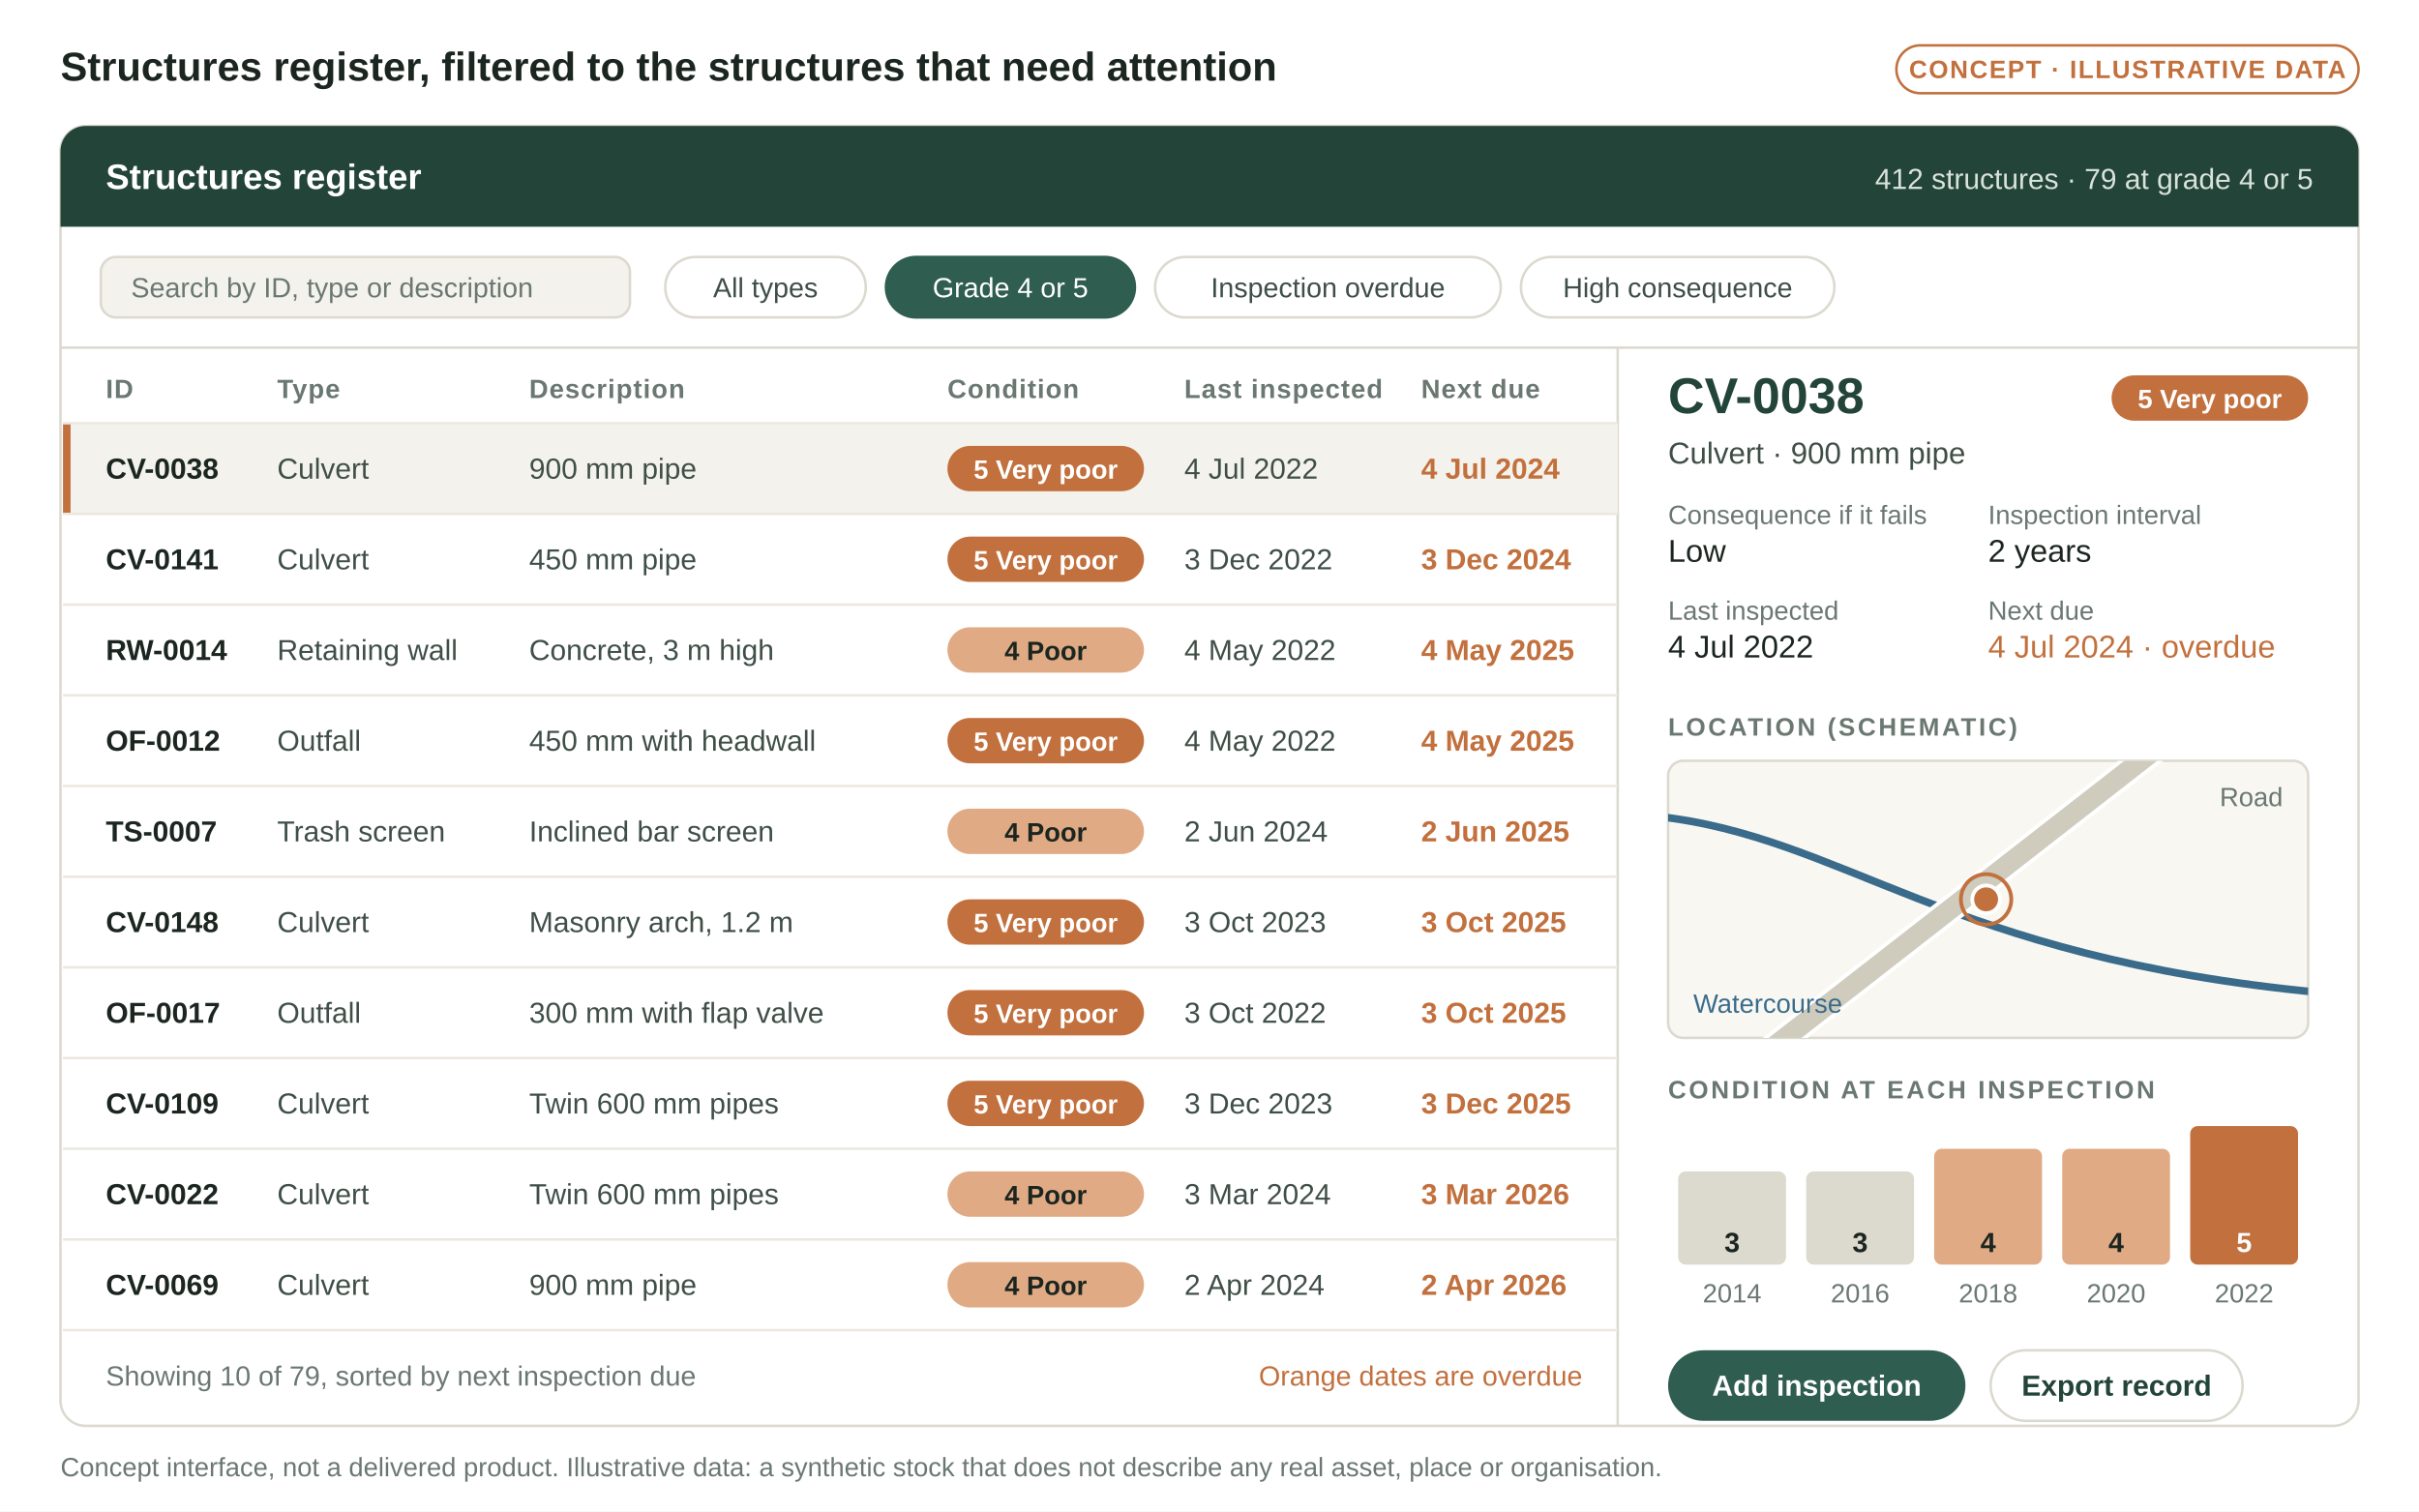
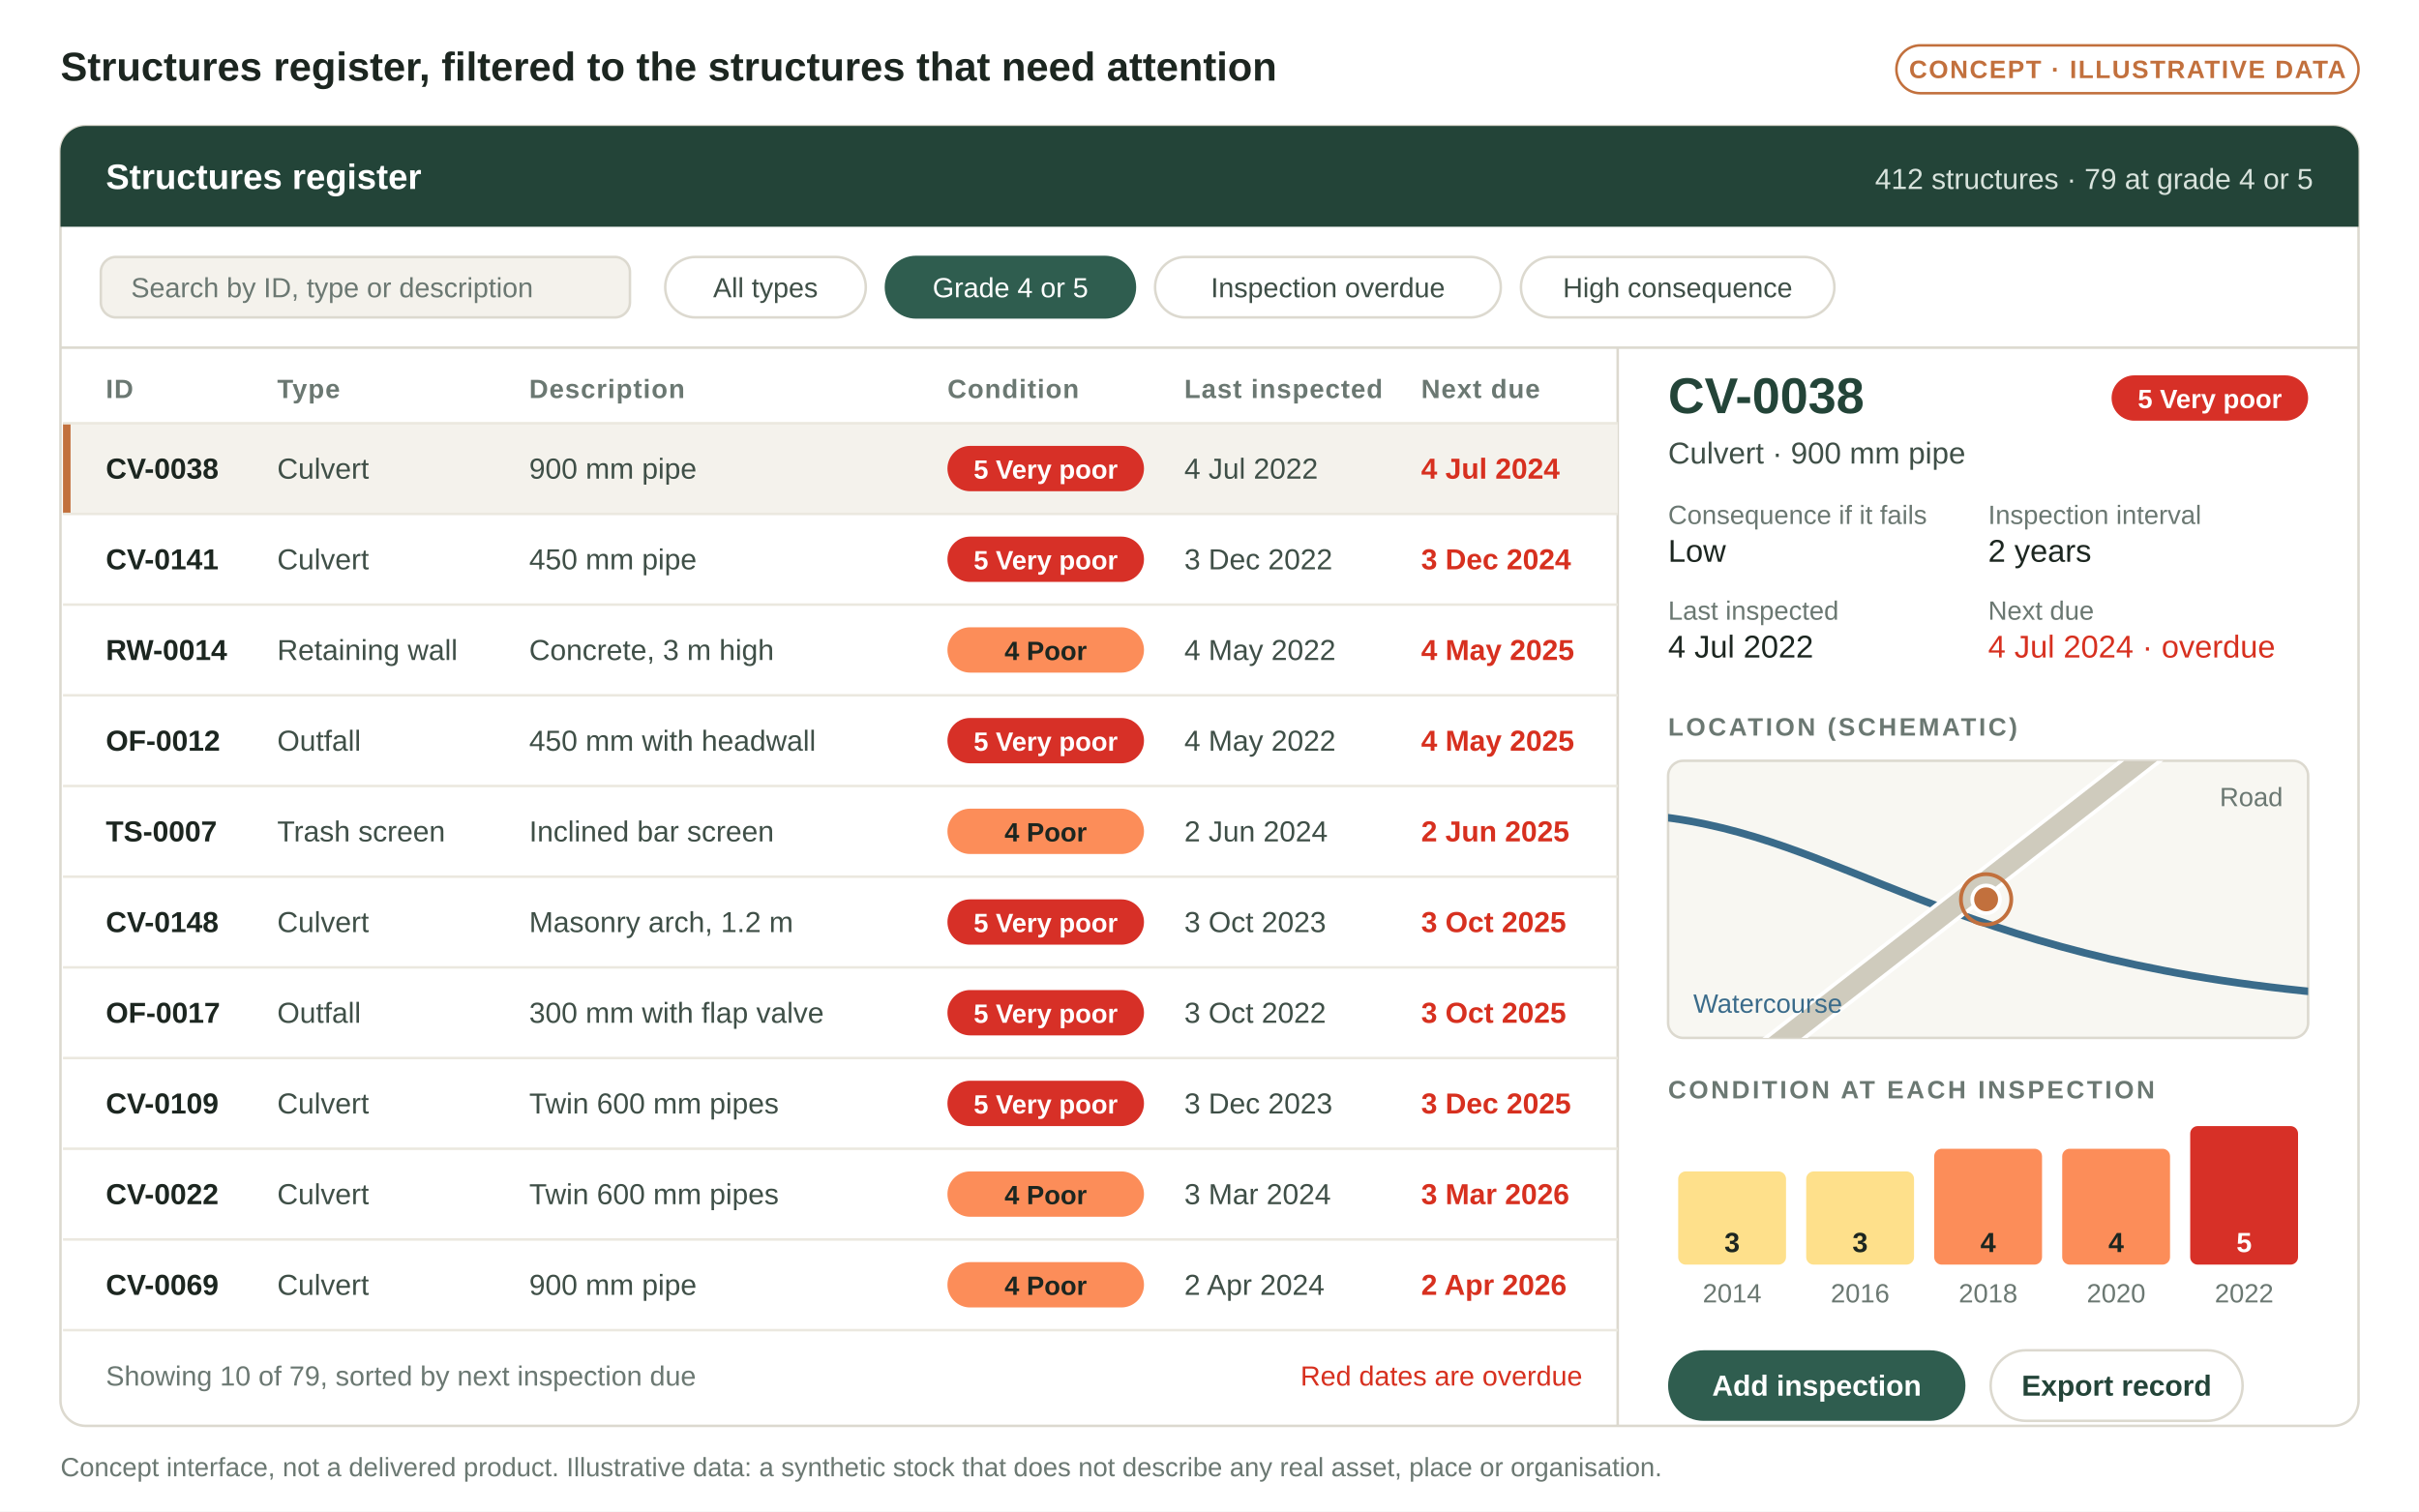
<svg xmlns="http://www.w3.org/2000/svg" viewBox="0 0 960 600" width="960" height="600" role="img" font-family="'Schibsted Grotesk','Segoe UI',system-ui,-apple-system,'Helvetica Neue',Arial,sans-serif">
  <rect width="960" height="600" fill="#fff" />
  <text x="24" y="32" font-size="16" fill="#1c2620" font-weight="600">Structures register, filtered to the structures that need attention</text>
  <rect x="752.6" y="18" width="183.4" height="19" fill="#fff" stroke="#c2703d" stroke-width="1" rx="9.5" />
  <text x="844.3" y="31" font-size="10" fill="#c2703d" text-anchor="middle" font-weight="600" letter-spacing="0.6">CONCEPT · ILLUSTRATIVE DATA</text>
  <rect x="24" y="50" width="912" height="516" fill="#fff" stroke="#dcd9cf" stroke-width="1" rx="10" />
  <path d="M24,90V60a10,10 0 0 1 10,-10H926a10,10 0 0 1 10,10V90Z" fill="#234438" />
  <text x="42" y="75" font-size="14" fill="#fff" font-weight="600">Structures register</text>
  <text x="918" y="75" font-size="11.5" fill="#d9e3dd" text-anchor="end">412 structures · 79 at grade 4 or 5</text>
  <rect x="40" y="102" width="210" height="24" fill="#f4f2ec" stroke="#dcd9cf" stroke-width="1" rx="6" />
  <text x="52" y="118" font-size="11" fill="#6b7872">Search by ID, type or description</text>
  <rect x="264" y="102" width="79.6" height="24" fill="#fff" stroke="#dcd9cf" stroke-width="1" rx="12" />
  <text x="303.8" y="118" font-size="11" fill="#3f4f47" text-anchor="middle" font-weight="500">All types</text>
  <rect x="351.6" y="102" width="98.8" height="24" fill="#2f5d4f" stroke="#2f5d4f" stroke-width="1" rx="12" />
  <text x="401" y="118" font-size="11" fill="#fff" text-anchor="middle" font-weight="500">Grade 4 or 5</text>
  <rect x="458.4" y="102" width="137.2" height="24" fill="#fff" stroke="#dcd9cf" stroke-width="1" rx="12" />
  <text x="527" y="118" font-size="11" fill="#3f4f47" text-anchor="middle" font-weight="500">Inspection overdue</text>
  <rect x="603.6" y="102" width="124.4" height="24" fill="#fff" stroke="#dcd9cf" stroke-width="1" rx="12" />
  <text x="665.8" y="118" font-size="11" fill="#3f4f47" text-anchor="middle" font-weight="500">High consequence</text>
  <line x1="24" y1="138" x2="936" y2="138" stroke="#dcd9cf" stroke-width="1" />
  <line x1="642" y1="138" x2="642" y2="566" stroke="#dcd9cf" stroke-width="1" />
  <text x="42" y="158" font-size="10.5" fill="#6b7872" font-weight="600" letter-spacing="0.4">ID</text>
  <text x="110" y="158" font-size="10.5" fill="#6b7872" font-weight="600" letter-spacing="0.4">Type</text>
  <text x="210" y="158" font-size="10.5" fill="#6b7872" font-weight="600" letter-spacing="0.4">Description</text>
  <text x="376" y="158" font-size="10.5" fill="#6b7872" font-weight="600" letter-spacing="0.4">Condition</text>
  <text x="470" y="158" font-size="10.5" fill="#6b7872" font-weight="600" letter-spacing="0.4">Last inspected</text>
  <text x="564" y="158" font-size="10.5" fill="#6b7872" font-weight="600" letter-spacing="0.4">Next due</text>
  <rect x="25" y="168" width="617" height="36" fill="#f4f2ec" />
  <rect x="25" y="168" width="3" height="36" fill="#c2703d" />
  <line x1="25" y1="168" x2="642" y2="168" stroke="#ebe8df" stroke-width="1" />
  <text x="42" y="190" font-size="11.5" fill="#1c2620" font-weight="600">CV-0038</text>
  <text x="110" y="190" font-size="11.5" fill="#3f4f47">Culvert</text>
  <text x="210" y="190" font-size="11.5" fill="#3f4f47">900 mm pipe</text>
-   <rect x="376" y="177" width="78" height="18" fill="#c2703d" rx="9" />
+   <rect x="376" y="177" width="78" height="18" fill="#d73027" rx="9" />
  <text x="415" y="190" font-size="10.5" fill="#fff" text-anchor="middle" font-weight="600">5 Very poor</text>
  <text x="470" y="190" font-size="11.5" fill="#3f4f47">4 Jul 2022</text>
-   <text x="564" y="190" font-size="11.5" fill="#c2703d" font-weight="600">4 Jul 2024</text>
+   <text x="564" y="190" font-size="11.5" fill="#d7301f" font-weight="600">4 Jul 2024</text>
  <line x1="25" y1="204" x2="642" y2="204" stroke="#ebe8df" stroke-width="1" />
  <text x="42" y="226" font-size="11.5" fill="#1c2620" font-weight="600">CV-0141</text>
  <text x="110" y="226" font-size="11.5" fill="#3f4f47">Culvert</text>
  <text x="210" y="226" font-size="11.5" fill="#3f4f47">450 mm pipe</text>
-   <rect x="376" y="213" width="78" height="18" fill="#c2703d" rx="9" />
+   <rect x="376" y="213" width="78" height="18" fill="#d73027" rx="9" />
  <text x="415" y="226" font-size="10.5" fill="#fff" text-anchor="middle" font-weight="600">5 Very poor</text>
  <text x="470" y="226" font-size="11.5" fill="#3f4f47">3 Dec 2022</text>
-   <text x="564" y="226" font-size="11.5" fill="#c2703d" font-weight="600">3 Dec 2024</text>
+   <text x="564" y="226" font-size="11.5" fill="#d7301f" font-weight="600">3 Dec 2024</text>
  <line x1="25" y1="240" x2="642" y2="240" stroke="#ebe8df" stroke-width="1" />
  <text x="42" y="262" font-size="11.5" fill="#1c2620" font-weight="600">RW-0014</text>
  <text x="110" y="262" font-size="11.5" fill="#3f4f47">Retaining wall</text>
  <text x="210" y="262" font-size="11.5" fill="#3f4f47">Concrete, 3 m high</text>
-   <rect x="376" y="249" width="78" height="18" fill="#e0aa84" rx="9" />
+   <rect x="376" y="249" width="78" height="18" fill="#fc8d59" rx="9" />
  <text x="415" y="262" font-size="10.5" fill="#1c2620" text-anchor="middle" font-weight="600">4 Poor</text>
  <text x="470" y="262" font-size="11.5" fill="#3f4f47">4 May 2022</text>
-   <text x="564" y="262" font-size="11.5" fill="#c2703d" font-weight="600">4 May 2025</text>
+   <text x="564" y="262" font-size="11.5" fill="#d7301f" font-weight="600">4 May 2025</text>
  <line x1="25" y1="276" x2="642" y2="276" stroke="#ebe8df" stroke-width="1" />
  <text x="42" y="298" font-size="11.5" fill="#1c2620" font-weight="600">OF-0012</text>
  <text x="110" y="298" font-size="11.5" fill="#3f4f47">Outfall</text>
  <text x="210" y="298" font-size="11.5" fill="#3f4f47">450 mm with headwall</text>
-   <rect x="376" y="285" width="78" height="18" fill="#c2703d" rx="9" />
+   <rect x="376" y="285" width="78" height="18" fill="#d73027" rx="9" />
  <text x="415" y="298" font-size="10.5" fill="#fff" text-anchor="middle" font-weight="600">5 Very poor</text>
  <text x="470" y="298" font-size="11.5" fill="#3f4f47">4 May 2022</text>
-   <text x="564" y="298" font-size="11.5" fill="#c2703d" font-weight="600">4 May 2025</text>
+   <text x="564" y="298" font-size="11.5" fill="#d7301f" font-weight="600">4 May 2025</text>
  <line x1="25" y1="312" x2="642" y2="312" stroke="#ebe8df" stroke-width="1" />
  <text x="42" y="334" font-size="11.5" fill="#1c2620" font-weight="600">TS-0007</text>
  <text x="110" y="334" font-size="11.5" fill="#3f4f47">Trash screen</text>
  <text x="210" y="334" font-size="11.5" fill="#3f4f47">Inclined bar screen</text>
-   <rect x="376" y="321" width="78" height="18" fill="#e0aa84" rx="9" />
+   <rect x="376" y="321" width="78" height="18" fill="#fc8d59" rx="9" />
  <text x="415" y="334" font-size="10.5" fill="#1c2620" text-anchor="middle" font-weight="600">4 Poor</text>
  <text x="470" y="334" font-size="11.5" fill="#3f4f47">2 Jun 2024</text>
-   <text x="564" y="334" font-size="11.5" fill="#c2703d" font-weight="600">2 Jun 2025</text>
+   <text x="564" y="334" font-size="11.5" fill="#d7301f" font-weight="600">2 Jun 2025</text>
  <line x1="25" y1="348" x2="642" y2="348" stroke="#ebe8df" stroke-width="1" />
  <text x="42" y="370" font-size="11.5" fill="#1c2620" font-weight="600">CV-0148</text>
  <text x="110" y="370" font-size="11.5" fill="#3f4f47">Culvert</text>
  <text x="210" y="370" font-size="11.5" fill="#3f4f47">Masonry arch, 1.2 m</text>
-   <rect x="376" y="357" width="78" height="18" fill="#c2703d" rx="9" />
+   <rect x="376" y="357" width="78" height="18" fill="#d73027" rx="9" />
  <text x="415" y="370" font-size="10.5" fill="#fff" text-anchor="middle" font-weight="600">5 Very poor</text>
  <text x="470" y="370" font-size="11.5" fill="#3f4f47">3 Oct 2023</text>
-   <text x="564" y="370" font-size="11.5" fill="#c2703d" font-weight="600">3 Oct 2025</text>
+   <text x="564" y="370" font-size="11.5" fill="#d7301f" font-weight="600">3 Oct 2025</text>
  <line x1="25" y1="384" x2="642" y2="384" stroke="#ebe8df" stroke-width="1" />
  <text x="42" y="406" font-size="11.5" fill="#1c2620" font-weight="600">OF-0017</text>
  <text x="110" y="406" font-size="11.5" fill="#3f4f47">Outfall</text>
  <text x="210" y="406" font-size="11.5" fill="#3f4f47">300 mm with flap valve</text>
-   <rect x="376" y="393" width="78" height="18" fill="#c2703d" rx="9" />
+   <rect x="376" y="393" width="78" height="18" fill="#d73027" rx="9" />
  <text x="415" y="406" font-size="10.5" fill="#fff" text-anchor="middle" font-weight="600">5 Very poor</text>
  <text x="470" y="406" font-size="11.5" fill="#3f4f47">3 Oct 2022</text>
-   <text x="564" y="406" font-size="11.5" fill="#c2703d" font-weight="600">3 Oct 2025</text>
+   <text x="564" y="406" font-size="11.5" fill="#d7301f" font-weight="600">3 Oct 2025</text>
  <line x1="25" y1="420" x2="642" y2="420" stroke="#ebe8df" stroke-width="1" />
  <text x="42" y="442" font-size="11.5" fill="#1c2620" font-weight="600">CV-0109</text>
  <text x="110" y="442" font-size="11.5" fill="#3f4f47">Culvert</text>
  <text x="210" y="442" font-size="11.5" fill="#3f4f47">Twin 600 mm pipes</text>
-   <rect x="376" y="429" width="78" height="18" fill="#c2703d" rx="9" />
+   <rect x="376" y="429" width="78" height="18" fill="#d73027" rx="9" />
  <text x="415" y="442" font-size="10.5" fill="#fff" text-anchor="middle" font-weight="600">5 Very poor</text>
  <text x="470" y="442" font-size="11.5" fill="#3f4f47">3 Dec 2023</text>
-   <text x="564" y="442" font-size="11.5" fill="#c2703d" font-weight="600">3 Dec 2025</text>
+   <text x="564" y="442" font-size="11.5" fill="#d7301f" font-weight="600">3 Dec 2025</text>
  <line x1="25" y1="456" x2="642" y2="456" stroke="#ebe8df" stroke-width="1" />
  <text x="42" y="478" font-size="11.5" fill="#1c2620" font-weight="600">CV-0022</text>
  <text x="110" y="478" font-size="11.5" fill="#3f4f47">Culvert</text>
  <text x="210" y="478" font-size="11.5" fill="#3f4f47">Twin 600 mm pipes</text>
-   <rect x="376" y="465" width="78" height="18" fill="#e0aa84" rx="9" />
+   <rect x="376" y="465" width="78" height="18" fill="#fc8d59" rx="9" />
  <text x="415" y="478" font-size="10.5" fill="#1c2620" text-anchor="middle" font-weight="600">4 Poor</text>
  <text x="470" y="478" font-size="11.5" fill="#3f4f47">3 Mar 2024</text>
-   <text x="564" y="478" font-size="11.5" fill="#c2703d" font-weight="600">3 Mar 2026</text>
+   <text x="564" y="478" font-size="11.5" fill="#d7301f" font-weight="600">3 Mar 2026</text>
  <line x1="25" y1="492" x2="642" y2="492" stroke="#ebe8df" stroke-width="1" />
  <text x="42" y="514" font-size="11.5" fill="#1c2620" font-weight="600">CV-0069</text>
  <text x="110" y="514" font-size="11.5" fill="#3f4f47">Culvert</text>
  <text x="210" y="514" font-size="11.5" fill="#3f4f47">900 mm pipe</text>
-   <rect x="376" y="501" width="78" height="18" fill="#e0aa84" rx="9" />
+   <rect x="376" y="501" width="78" height="18" fill="#fc8d59" rx="9" />
  <text x="415" y="514" font-size="10.5" fill="#1c2620" text-anchor="middle" font-weight="600">4 Poor</text>
  <text x="470" y="514" font-size="11.5" fill="#3f4f47">2 Apr 2024</text>
-   <text x="564" y="514" font-size="11.5" fill="#c2703d" font-weight="600">2 Apr 2026</text>
+   <text x="564" y="514" font-size="11.5" fill="#d7301f" font-weight="600">2 Apr 2026</text>
  <line x1="25" y1="528" x2="642" y2="528" stroke="#ebe8df" stroke-width="1" />
  <text x="42" y="550" font-size="11" fill="#6b7872">Showing 10 of 79, sorted by next inspection due</text>
-   <text x="628" y="550" font-size="11" fill="#c2703d" text-anchor="end">Orange dates are overdue</text>
+   <text x="628" y="550" font-size="11" fill="#d7301f" text-anchor="end">Red dates are overdue</text>
  <text x="662" y="164" font-size="20" fill="#234438" font-weight="600">CV-0038</text>
-   <rect x="838" y="149" width="78" height="18" fill="#c2703d" rx="9" />
+   <rect x="838" y="149" width="78" height="18" fill="#d73027" rx="9" />
  <text x="877" y="162" font-size="10.5" fill="#fff" text-anchor="middle" font-weight="600">5 Very poor</text>
  <text x="662" y="184" font-size="12" fill="#3f4f47">Culvert · 900 mm pipe</text>
  <text x="662" y="208" font-size="10.5" fill="#6b7872">Consequence if it fails</text>
  <text x="662" y="223" font-size="12.5" fill="#1c2620" font-weight="500">Low</text>
  <text x="789" y="208" font-size="10.5" fill="#6b7872">Inspection interval</text>
  <text x="789" y="223" font-size="12.5" fill="#1c2620" font-weight="500">2 years</text>
  <text x="662" y="246" font-size="10.5" fill="#6b7872">Last inspected</text>
  <text x="662" y="261" font-size="12.5" fill="#1c2620" font-weight="500">4 Jul 2022</text>
  <text x="789" y="246" font-size="10.5" fill="#6b7872">Next due</text>
-   <text x="789" y="261" font-size="12.5" fill="#c2703d" font-weight="500">4 Jul 2024 · overdue</text>
+   <text x="789" y="261" font-size="12.5" fill="#d7301f" font-weight="500">4 Jul 2024 · overdue</text>
  <text x="662" y="292" font-size="10" fill="#6b7872" font-weight="600" letter-spacing="1">LOCATION (SCHEMATIC)</text>
  <rect x="662" y="302" width="254" height="110" fill="#f8f7f2" stroke="#dcd9cf" stroke-width="1" rx="6" />
  <clipPath id="loc">
    <rect x="662" y="302" width="254" height="110" rx="6" />
  </clipPath>
  <g clip-path="url(#loc)">
    <path d="M657,324C732,332 772,380 921,394" fill="none" stroke="#3a6b8a" stroke-width="3" stroke-linecap="round" />
    <path d="M702,417L856,297" fill="none" stroke="#fff" stroke-width="11" />
    <path d="M702,417L856,297" fill="none" stroke="#cfcbbd" stroke-width="8" />
  </g>
  <circle cx="788.2" cy="357" r="10" fill="none" stroke="#c2703d" stroke-width="1.5" />
  <circle cx="788.2" cy="357" r="5.5" fill="#c2703d" stroke="#fff" stroke-width="1.5" />
  <text x="672" y="402" font-size="10.5" fill="#3a6b8a" font-weight="500">Watercourse</text>
  <text x="906" y="320" font-size="10.5" fill="#6b7872" text-anchor="end" font-weight="500">Road</text>
  <text x="662" y="436" font-size="10" fill="#6b7872" font-weight="600" letter-spacing="1">CONDITION AT EACH INSPECTION</text>
-   <rect x="666" y="465" width="42.8" height="37" fill="#dcd9cf" rx="3" />
+   <rect x="666" y="465" width="42.8" height="37" fill="#fee08b" rx="3" />
  <text x="687.4" y="497" font-size="11" fill="#1c2620" text-anchor="middle" font-weight="600">3</text>
  <text x="687.4" y="517" font-size="10.5" fill="#6b7872" text-anchor="middle">2014</text>
-   <rect x="716.8" y="465" width="42.8" height="37" fill="#dcd9cf" rx="3" />
+   <rect x="716.8" y="465" width="42.8" height="37" fill="#fee08b" rx="3" />
  <text x="738.2" y="497" font-size="11" fill="#1c2620" text-anchor="middle" font-weight="600">3</text>
  <text x="738.2" y="517" font-size="10.5" fill="#6b7872" text-anchor="middle">2016</text>
-   <rect x="767.6" y="456" width="42.8" height="46" fill="#e0aa84" rx="3" />
+   <rect x="767.6" y="456" width="42.8" height="46" fill="#fc8d59" rx="3" />
  <text x="789" y="497" font-size="11" fill="#1c2620" text-anchor="middle" font-weight="600">4</text>
  <text x="789" y="517" font-size="10.5" fill="#6b7872" text-anchor="middle">2018</text>
-   <rect x="818.4" y="456" width="42.8" height="46" fill="#e0aa84" rx="3" />
+   <rect x="818.4" y="456" width="42.8" height="46" fill="#fc8d59" rx="3" />
  <text x="839.8" y="497" font-size="11" fill="#1c2620" text-anchor="middle" font-weight="600">4</text>
  <text x="839.8" y="517" font-size="10.5" fill="#6b7872" text-anchor="middle">2020</text>
-   <rect x="869.2" y="447" width="42.8" height="55" fill="#c2703d" rx="3" />
+   <rect x="869.2" y="447" width="42.8" height="55" fill="#d73027" rx="3" />
  <text x="890.6" y="497" font-size="11" fill="#fff" text-anchor="middle" font-weight="600">5</text>
  <text x="890.6" y="517" font-size="10.5" fill="#6b7872" text-anchor="middle">2022</text>
  <rect x="662" y="536" width="118" height="28" fill="#2f5d4f" rx="14" />
  <text x="721" y="554" font-size="11.5" fill="#fff" text-anchor="middle" font-weight="600">Add inspection</text>
  <rect x="790" y="536" width="100" height="28" fill="#fff" stroke="#dcd9cf" stroke-width="1" rx="14" />
  <text x="840" y="554" font-size="11.5" fill="#234438" text-anchor="middle" font-weight="600">Export record</text>
  <text x="24" y="586" font-size="10.5" fill="#6b7872">Concept interface, not a delivered product. Illustrative data: a synthetic stock that does not describe any real asset, place or organisation.</text>
</svg>
